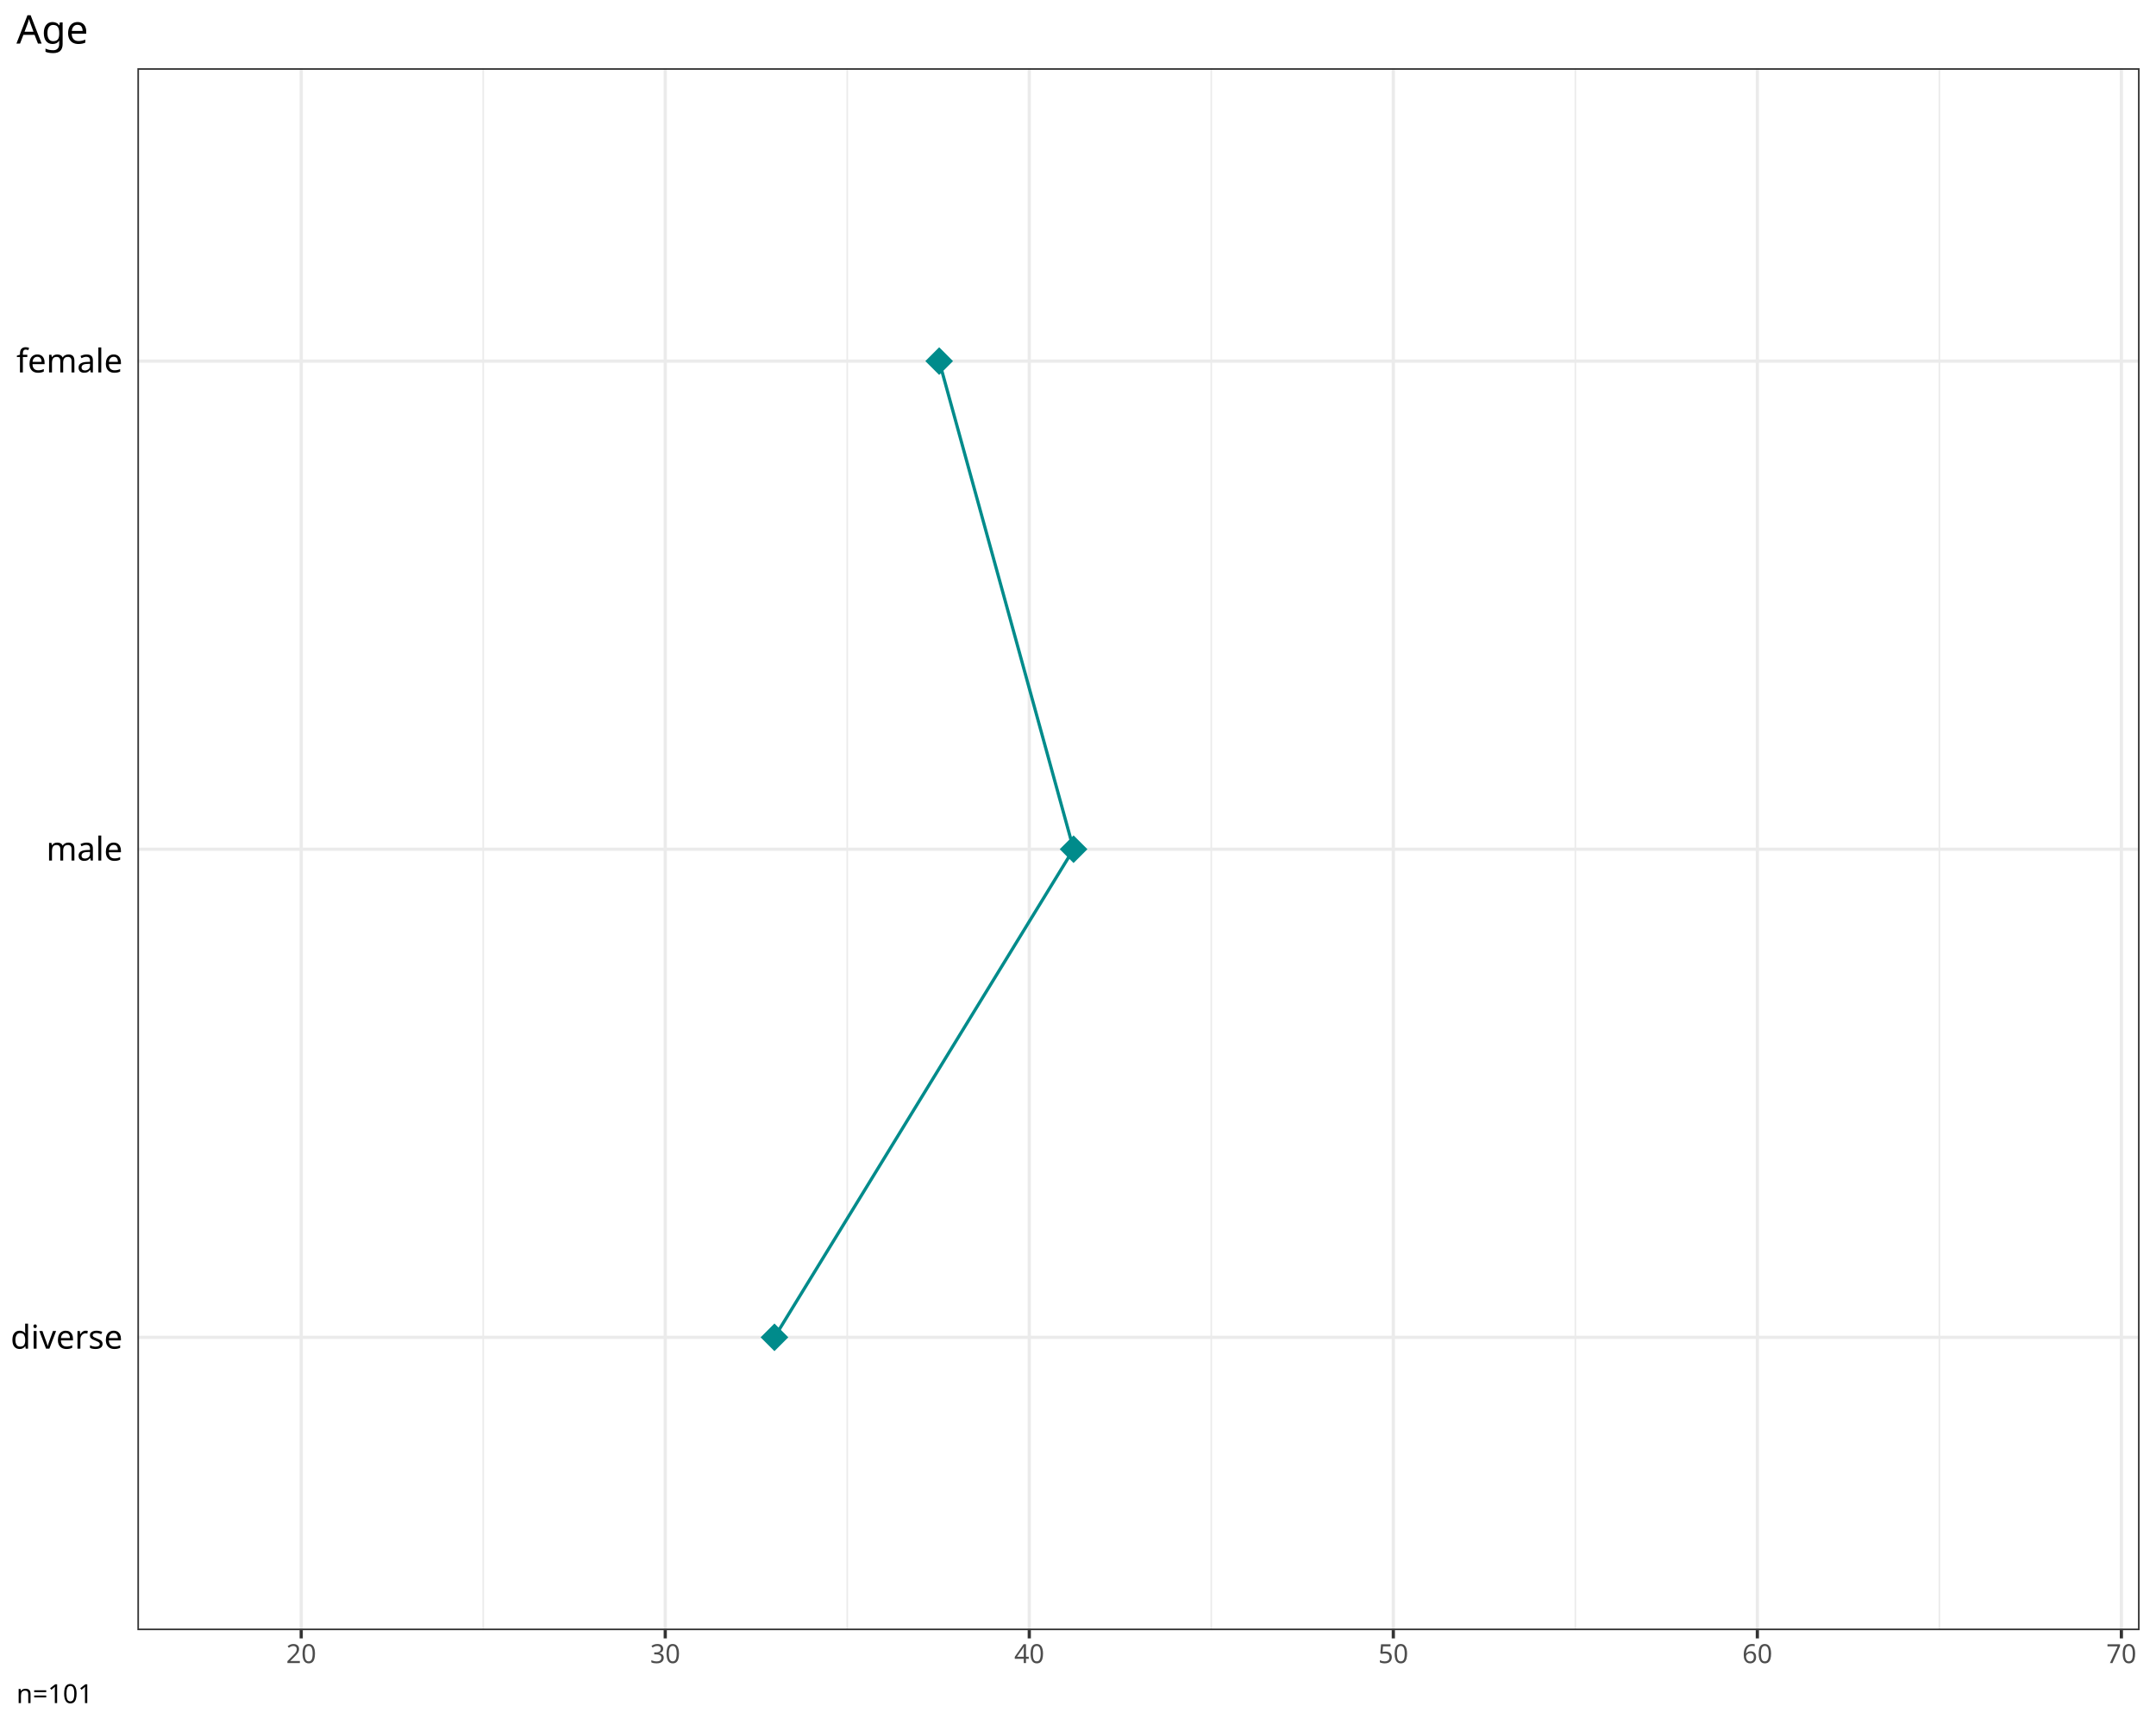
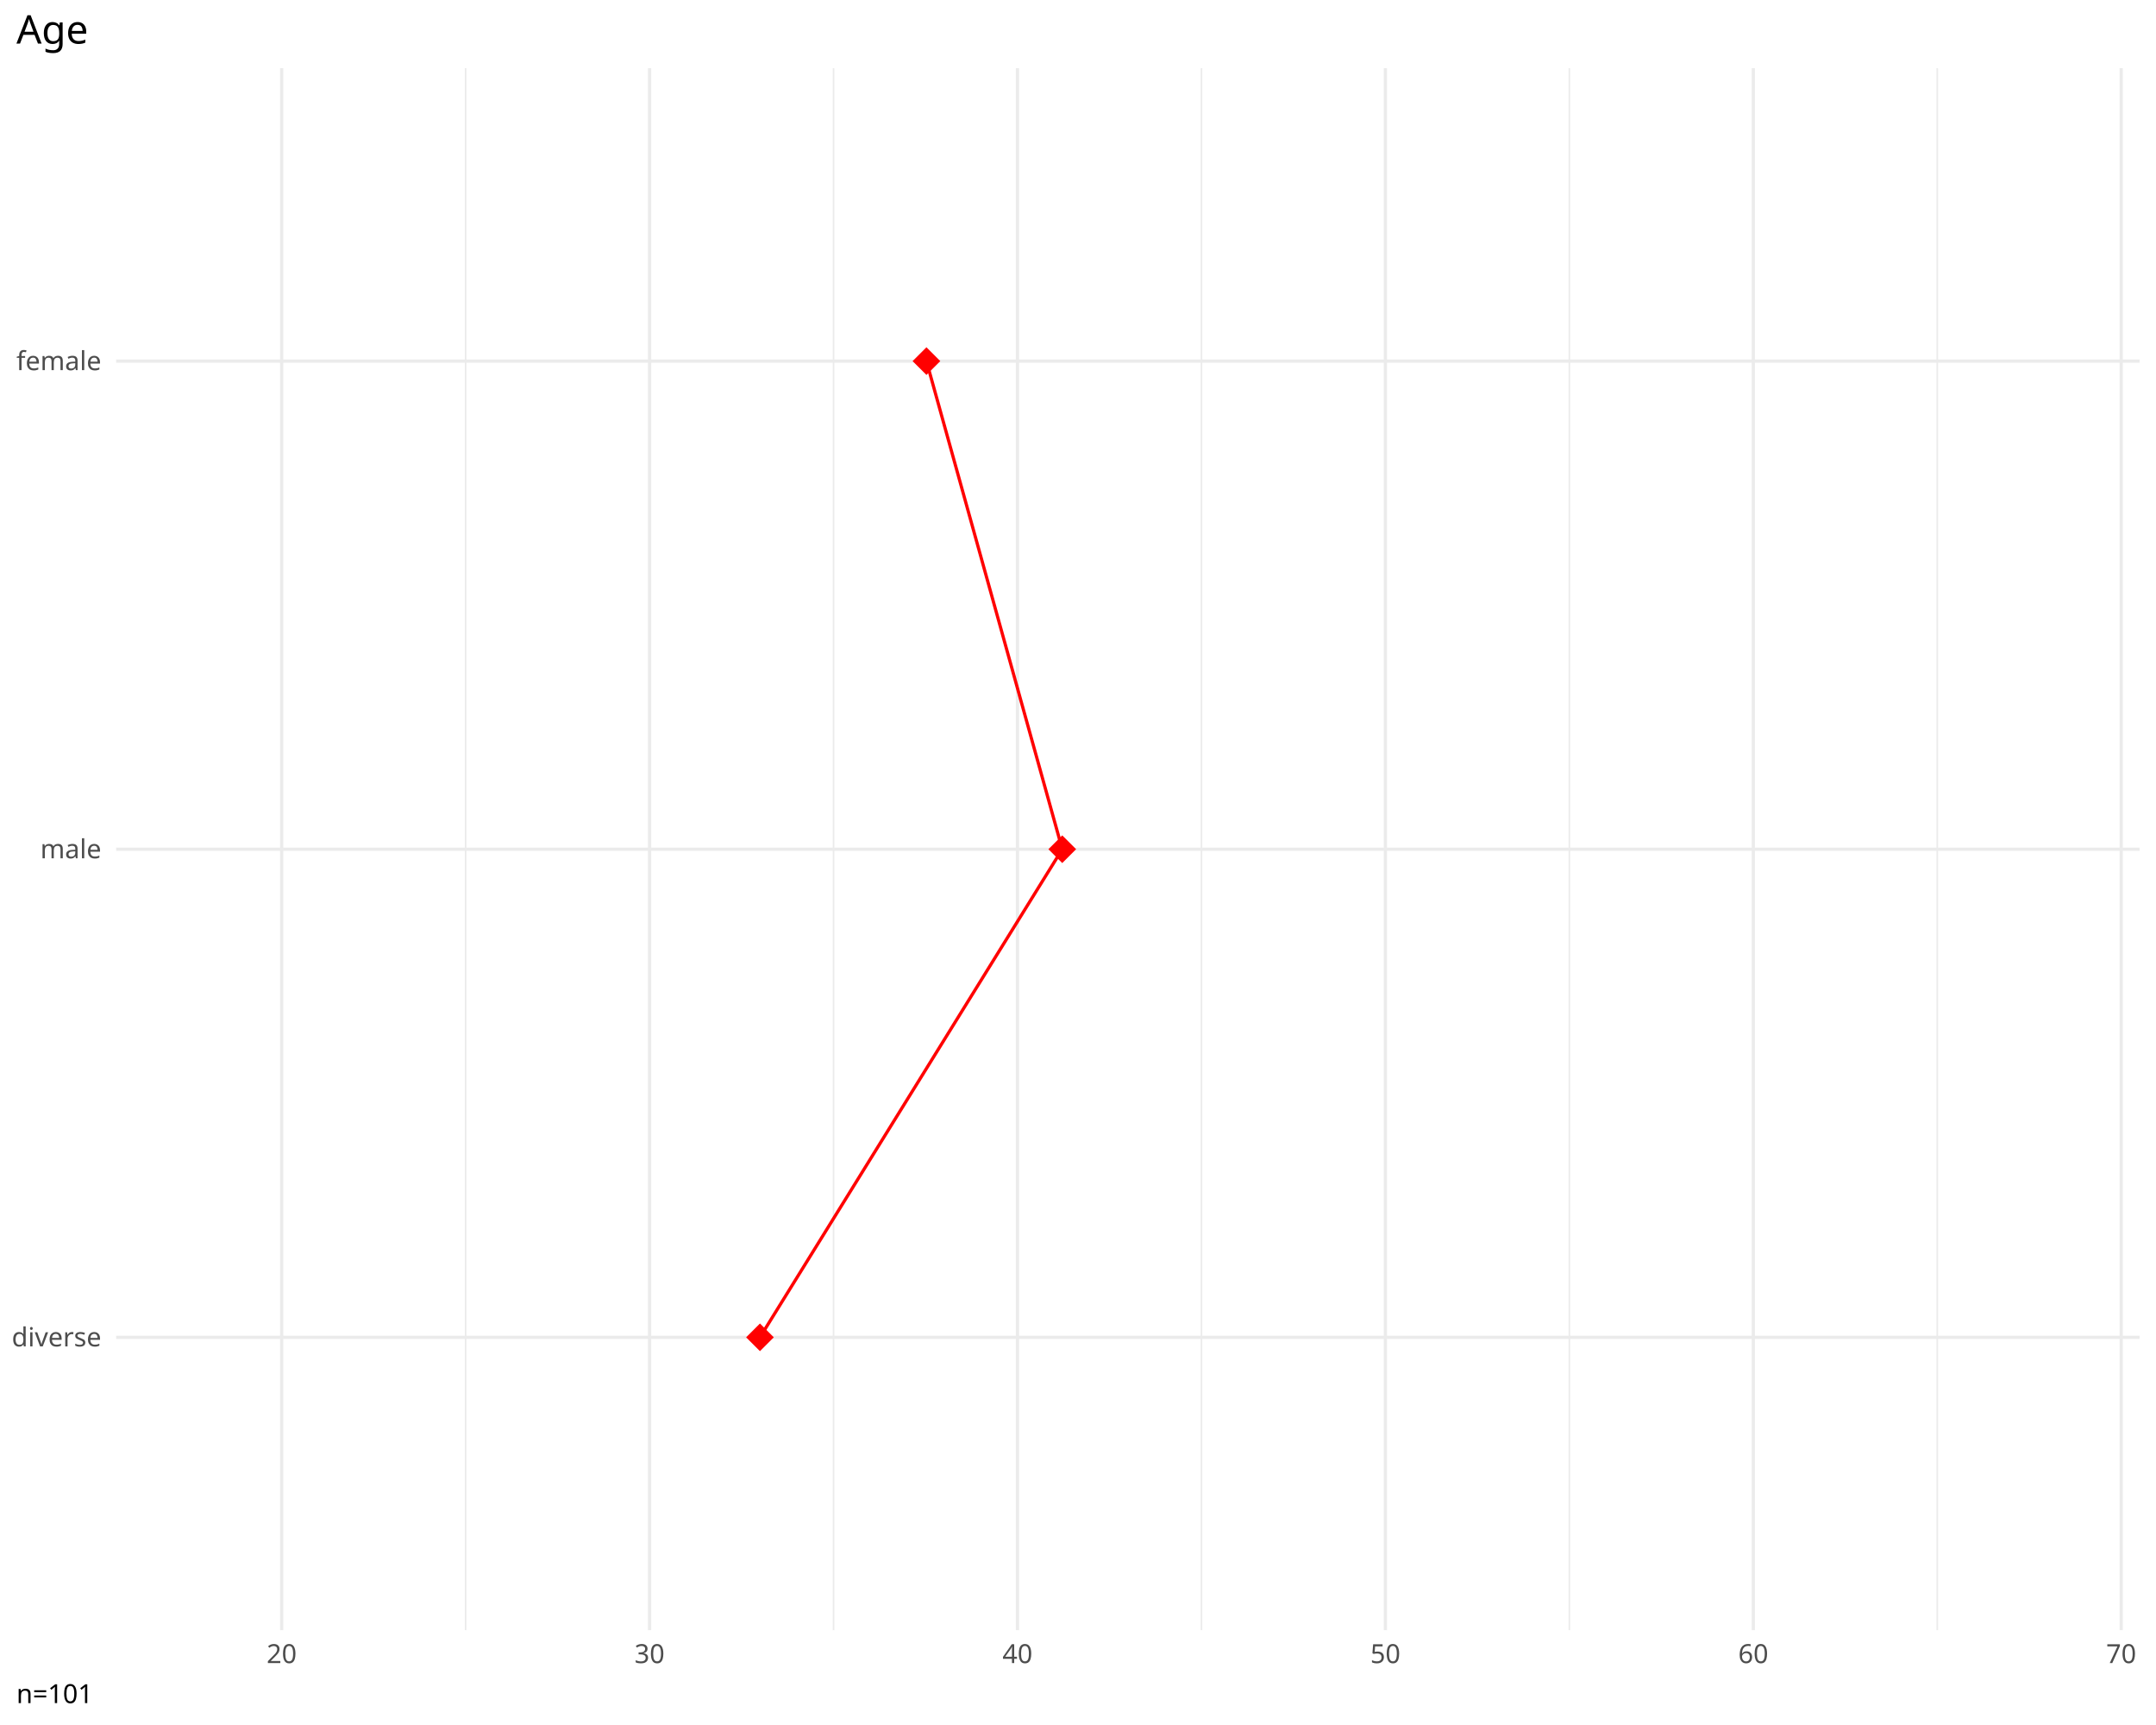
<svg xmlns="http://www.w3.org/2000/svg" class="svglite" data-engine-version="2.0" width="720.00pt" height="576.00pt" viewBox="0 0 720.00 576.00">
  <defs>
    <style type="text/css">
    .svglite line, .svglite polyline, .svglite polygon, .svglite path, .svglite rect, .svglite circle {
      fill: none;
      stroke: #000000;
      stroke-linecap: round;
      stroke-linejoin: round;
      stroke-miterlimit: 10.00;
    }
  </style>
  </defs>
  <rect width="100%" height="100%" style="stroke: none; fill: #FFFFFF;" />
  <defs>
    <clipPath id="cpMC4wMHw3MjAuMDB8MC4wMHw1NzYuMDA=">
      <rect x="0.00" y="0.00" width="720.00" height="576.00" />
    </clipPath>
  </defs>
  <g clip-path="url(#cpMC4wMHw3MjAuMDB8MC4wMHw1NzYuMDA=)">
-     <rect x="0.00" y="0.00" width="720.00" height="576.00" style="stroke-width: 1.07; stroke: #FFFFFF; fill: #FFFFFF;" />
-   </g>
+ </g>
  <defs>
-     <clipPath id="cpNDUuODh8NzE0LjUyfDIyLjc4fDU0NC4zNA==">
-       <rect x="45.88" y="22.78" width="668.64" height="521.56" />
+     <clipPath id="cpMzguNzl8NzE0LjUyfDIyLjc4fDU0NC4zNA==">
+       <rect x="38.79" y="22.78" width="675.73" height="521.56" />
    </clipPath>
  </defs>
-   <g clip-path="url(#cpNDUuODh8NzE0LjUyfDIyLjc4fDU0NC4zNA==)">
-     <rect x="45.88" y="22.78" width="668.64" height="521.56" style="stroke-width: 1.07; stroke: none; fill: #FFFFFF;" />
-     <polyline points="161.37,544.34 161.37,22.78 " style="stroke-width: 0.53; stroke: #EBEBEB; stroke-linecap: butt;" />
-     <polyline points="282.94,544.34 282.94,22.78 " style="stroke-width: 0.53; stroke: #EBEBEB; stroke-linecap: butt;" />
-     <polyline points="404.51,544.34 404.51,22.78 " style="stroke-width: 0.53; stroke: #EBEBEB; stroke-linecap: butt;" />
-     <polyline points="526.09,544.34 526.09,22.78 " style="stroke-width: 0.53; stroke: #EBEBEB; stroke-linecap: butt;" />
-     <polyline points="647.66,544.34 647.66,22.78 " style="stroke-width: 0.53; stroke: #EBEBEB; stroke-linecap: butt;" />
-     <polyline points="45.88,446.55 714.52,446.55 " style="stroke-width: 1.07; stroke: #EBEBEB; stroke-linecap: butt;" />
-     <polyline points="45.88,283.56 714.52,283.56 " style="stroke-width: 1.07; stroke: #EBEBEB; stroke-linecap: butt;" />
-     <polyline points="45.88,120.58 714.52,120.58 " style="stroke-width: 1.07; stroke: #EBEBEB; stroke-linecap: butt;" />
-     <polyline points="100.59,544.34 100.59,22.78 " style="stroke-width: 1.07; stroke: #EBEBEB; stroke-linecap: butt;" />
-     <polyline points="222.16,544.34 222.16,22.78 " style="stroke-width: 1.07; stroke: #EBEBEB; stroke-linecap: butt;" />
-     <polyline points="343.73,544.34 343.73,22.78 " style="stroke-width: 1.07; stroke: #EBEBEB; stroke-linecap: butt;" />
-     <polyline points="465.30,544.34 465.30,22.78 " style="stroke-width: 1.07; stroke: #EBEBEB; stroke-linecap: butt;" />
-     <polyline points="586.87,544.34 586.87,22.78 " style="stroke-width: 1.07; stroke: #EBEBEB; stroke-linecap: butt;" />
-     <polyline points="708.44,544.34 708.44,22.78 " style="stroke-width: 1.07; stroke: #EBEBEB; stroke-linecap: butt;" />
-     <polyline points="258.63,446.55 358.52,283.56 313.64,120.58 " style="stroke-width: 1.07; stroke: #008B8B; stroke-linecap: butt;" />
-     <polygon points="254.01,446.55 258.63,441.93 263.25,446.55 258.63,451.17 " style="stroke-width: 0.71; stroke: none; fill: #008B8B;" />
-     <polygon points="353.90,283.56 358.52,278.94 363.14,283.56 358.52,288.19 " style="stroke-width: 0.71; stroke: none; fill: #008B8B;" />
-     <polygon points="309.02,120.58 313.64,115.95 318.26,120.58 313.64,125.20 " style="stroke-width: 0.71; stroke: none; fill: #008B8B;" />
-     <rect x="45.88" y="22.78" width="668.64" height="521.56" style="stroke-width: 1.07; stroke: #333333;" />
+   <g clip-path="url(#cpMzguNzl8NzE0LjUyfDIyLjc4fDU0NC4zNA==)">
+     <polyline points="155.50,544.34 155.50,22.78 " style="stroke-width: 0.53; stroke: #EBEBEB; stroke-linecap: butt;" />
+     <polyline points="278.36,544.34 278.36,22.78 " style="stroke-width: 0.53; stroke: #EBEBEB; stroke-linecap: butt;" />
+     <polyline points="401.23,544.34 401.23,22.78 " style="stroke-width: 0.53; stroke: #EBEBEB; stroke-linecap: butt;" />
+     <polyline points="524.09,544.34 524.09,22.78 " style="stroke-width: 0.53; stroke: #EBEBEB; stroke-linecap: butt;" />
+     <polyline points="646.95,544.34 646.95,22.78 " style="stroke-width: 0.53; stroke: #EBEBEB; stroke-linecap: butt;" />
+     <polyline points="38.79,446.55 714.52,446.55 " style="stroke-width: 1.07; stroke: #EBEBEB; stroke-linecap: butt;" />
+     <polyline points="38.79,283.56 714.52,283.56 " style="stroke-width: 1.07; stroke: #EBEBEB; stroke-linecap: butt;" />
+     <polyline points="38.79,120.58 714.52,120.58 " style="stroke-width: 1.07; stroke: #EBEBEB; stroke-linecap: butt;" />
+     <polyline points="94.07,544.34 94.07,22.78 " style="stroke-width: 1.07; stroke: #EBEBEB; stroke-linecap: butt;" />
+     <polyline points="216.93,544.34 216.93,22.78 " style="stroke-width: 1.07; stroke: #EBEBEB; stroke-linecap: butt;" />
+     <polyline points="339.79,544.34 339.79,22.78 " style="stroke-width: 1.07; stroke: #EBEBEB; stroke-linecap: butt;" />
+     <polyline points="462.66,544.34 462.66,22.78 " style="stroke-width: 1.07; stroke: #EBEBEB; stroke-linecap: butt;" />
+     <polyline points="585.52,544.34 585.52,22.78 " style="stroke-width: 1.07; stroke: #EBEBEB; stroke-linecap: butt;" />
+     <polyline points="708.38,544.34 708.38,22.78 " style="stroke-width: 1.07; stroke: #EBEBEB; stroke-linecap: butt;" />
+     <polyline points="253.79,446.55 354.74,283.56 309.39,120.58 " style="stroke-width: 1.07; stroke: #FF0000; stroke-linecap: butt;" />
+     <polygon points="249.17,446.55 253.79,441.93 258.41,446.55 253.79,451.17 " style="stroke-width: 0.71; stroke: none; fill: #FF0000;" />
+     <polygon points="350.12,283.56 354.74,278.94 359.37,283.56 354.74,288.19 " style="stroke-width: 0.71; stroke: none; fill: #FF0000;" />
+     <polygon points="304.76,120.58 309.39,115.95 314.01,120.58 309.39,125.20 " style="stroke-width: 0.71; stroke: none; fill: #FF0000;" />
  </g>
  <g clip-path="url(#cpMC4wMHw3MjAuMDB8MC4wMHw1NzYuMDA=)">
-     <text x="40.95" y="450.34" text-anchor="end" style="font-size: 11.00px; font-family: sans;" textLength="35.47px" lengthAdjust="spacingAndGlyphs">diverse</text>
-     <text x="40.95" y="287.35" text-anchor="end" style="font-size: 11.00px; font-family: sans;" textLength="23.85px" lengthAdjust="spacingAndGlyphs">male</text>
-     <text x="40.95" y="124.36" text-anchor="end" style="font-size: 11.00px; font-family: sans;" textLength="33.02px" lengthAdjust="spacingAndGlyphs">female</text>
-     <polyline points="100.59,547.08 100.59,544.34 " style="stroke-width: 1.07; stroke: #333333; stroke-linecap: butt;" />
-     <polyline points="222.16,547.08 222.16,544.34 " style="stroke-width: 1.07; stroke: #333333; stroke-linecap: butt;" />
-     <polyline points="343.73,547.08 343.73,544.34 " style="stroke-width: 1.07; stroke: #333333; stroke-linecap: butt;" />
-     <polyline points="465.30,547.08 465.30,544.34 " style="stroke-width: 1.07; stroke: #333333; stroke-linecap: butt;" />
-     <polyline points="586.87,547.08 586.87,544.34 " style="stroke-width: 1.07; stroke: #333333; stroke-linecap: butt;" />
-     <polyline points="708.44,547.08 708.44,544.34 " style="stroke-width: 1.07; stroke: #333333; stroke-linecap: butt;" />
-     <text x="100.59" y="555.33" text-anchor="middle" style="font-size: 8.80px; fill: #4D4D4D; font-family: sans;" textLength="9.79px" lengthAdjust="spacingAndGlyphs">20</text>
-     <text x="222.16" y="555.33" text-anchor="middle" style="font-size: 8.80px; fill: #4D4D4D; font-family: sans;" textLength="9.79px" lengthAdjust="spacingAndGlyphs">30</text>
-     <text x="343.73" y="555.33" text-anchor="middle" style="font-size: 8.80px; fill: #4D4D4D; font-family: sans;" textLength="9.79px" lengthAdjust="spacingAndGlyphs">40</text>
-     <text x="465.30" y="555.33" text-anchor="middle" style="font-size: 8.80px; fill: #4D4D4D; font-family: sans;" textLength="9.79px" lengthAdjust="spacingAndGlyphs">50</text>
-     <text x="586.87" y="555.33" text-anchor="middle" style="font-size: 8.80px; fill: #4D4D4D; font-family: sans;" textLength="9.79px" lengthAdjust="spacingAndGlyphs">60</text>
-     <text x="708.44" y="555.33" text-anchor="middle" style="font-size: 8.80px; fill: #4D4D4D; font-family: sans;" textLength="9.79px" lengthAdjust="spacingAndGlyphs">70</text>
+     <text x="33.85" y="449.58" text-anchor="end" style="font-size: 8.80px; fill: #4D4D4D; font-family: sans;" textLength="28.37px" lengthAdjust="spacingAndGlyphs">diverse</text>
+     <text x="33.85" y="286.59" text-anchor="end" style="font-size: 8.80px; fill: #4D4D4D; font-family: sans;" textLength="19.08px" lengthAdjust="spacingAndGlyphs">male</text>
+     <text x="33.85" y="123.60" text-anchor="end" style="font-size: 8.80px; fill: #4D4D4D; font-family: sans;" textLength="26.42px" lengthAdjust="spacingAndGlyphs">female</text>
+     <text x="94.07" y="555.33" text-anchor="middle" style="font-size: 8.80px; fill: #4D4D4D; font-family: sans;" textLength="9.79px" lengthAdjust="spacingAndGlyphs">20</text>
+     <text x="216.93" y="555.33" text-anchor="middle" style="font-size: 8.80px; fill: #4D4D4D; font-family: sans;" textLength="9.79px" lengthAdjust="spacingAndGlyphs">30</text>
+     <text x="339.79" y="555.33" text-anchor="middle" style="font-size: 8.80px; fill: #4D4D4D; font-family: sans;" textLength="9.79px" lengthAdjust="spacingAndGlyphs">40</text>
+     <text x="462.66" y="555.33" text-anchor="middle" style="font-size: 8.80px; fill: #4D4D4D; font-family: sans;" textLength="9.79px" lengthAdjust="spacingAndGlyphs">50</text>
+     <text x="585.52" y="555.33" text-anchor="middle" style="font-size: 8.80px; fill: #4D4D4D; font-family: sans;" textLength="9.79px" lengthAdjust="spacingAndGlyphs">60</text>
+     <text x="708.38" y="555.33" text-anchor="middle" style="font-size: 8.80px; fill: #4D4D4D; font-family: sans;" textLength="9.79px" lengthAdjust="spacingAndGlyphs">70</text>
    <text x="5.48" y="14.56" style="font-size: 13.20px; font-family: sans;" textLength="23.49px" lengthAdjust="spacingAndGlyphs">Age</text>
    <text x="5.48" y="568.69" style="font-size: 8.80px; font-family: sans;" textLength="24.72px" lengthAdjust="spacingAndGlyphs">n=101</text>
  </g>
</svg>
